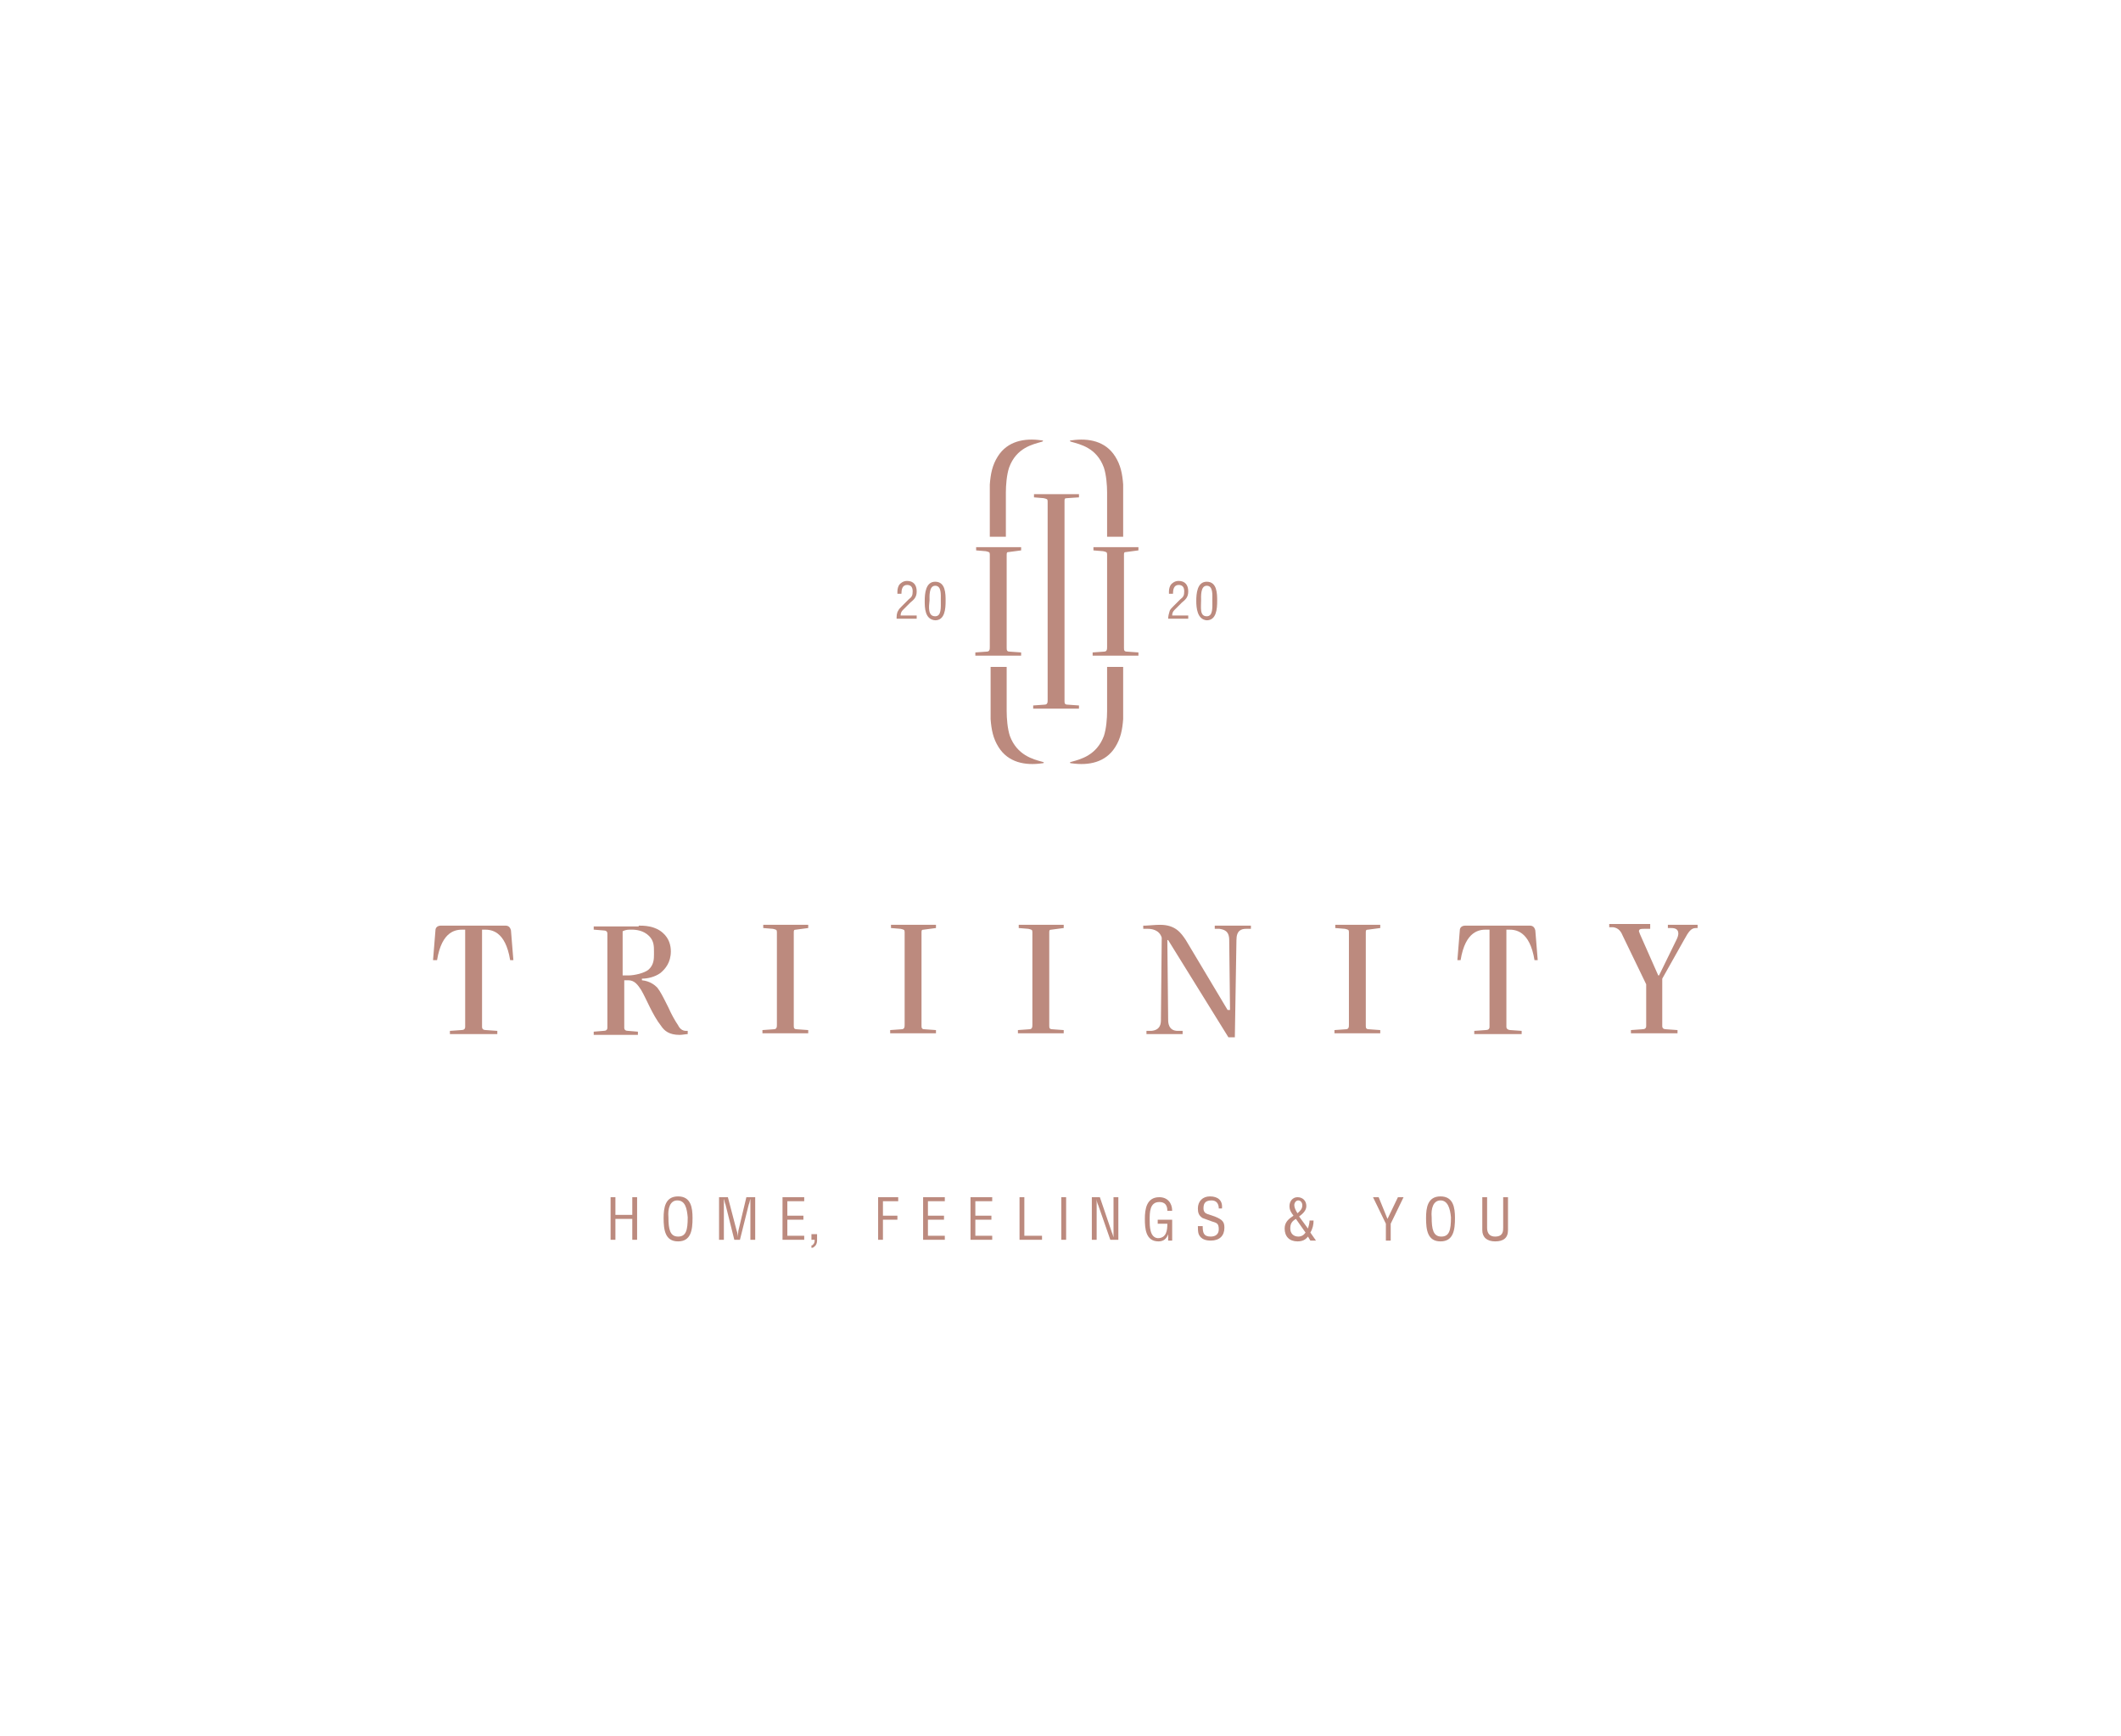
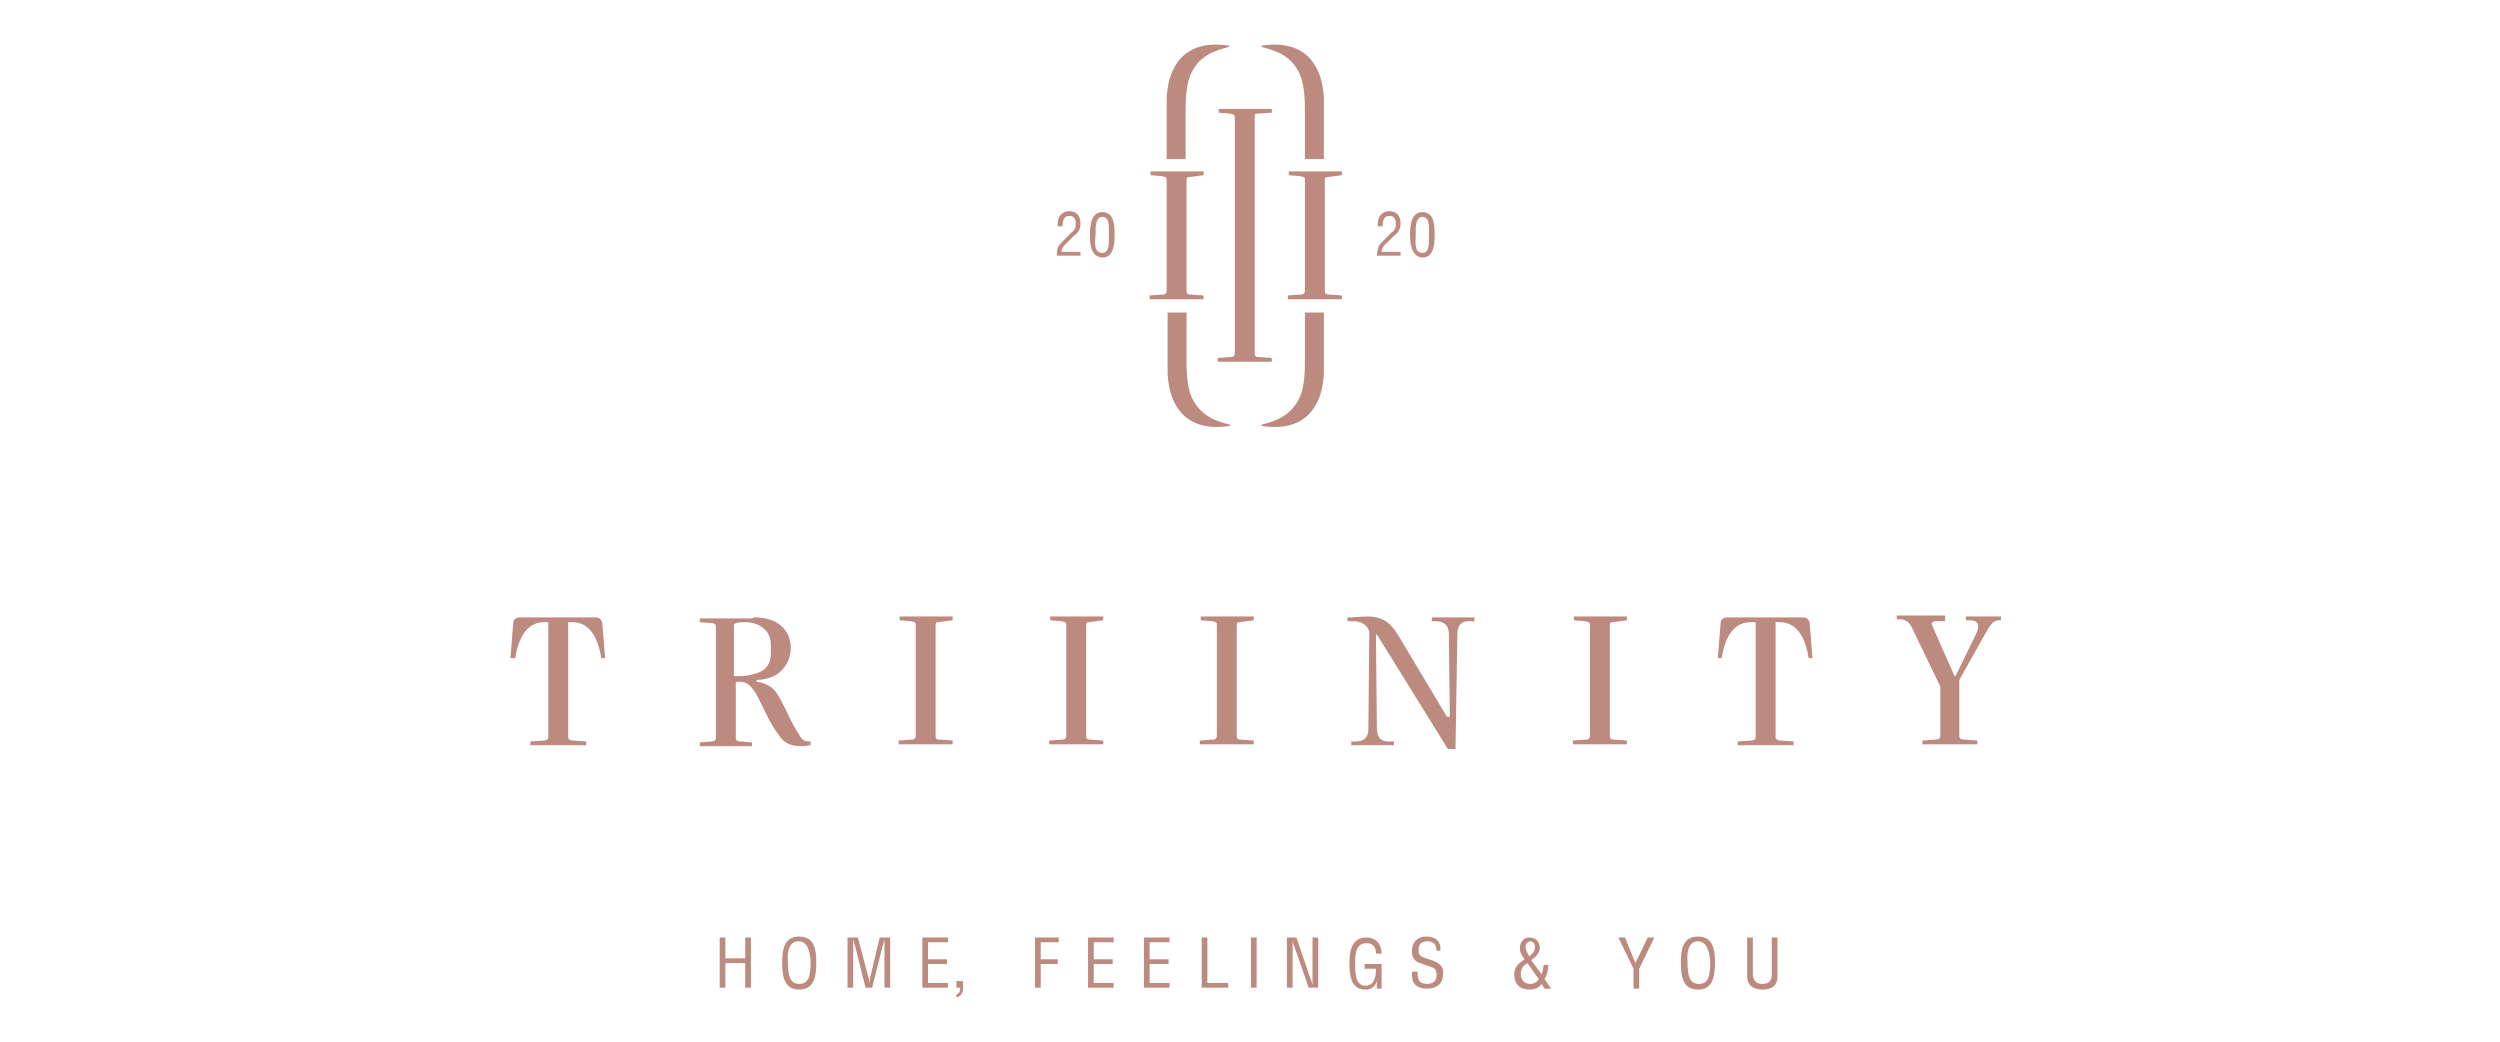
- <svg xmlns="http://www.w3.org/2000/svg" version="1.1" id="Слой_1" x="0px" y="0px" viewBox="0 0 264 216" style="enable-background:new 0 0 264 216;" xml:space="preserve">
+ <svg xmlns="http://www.w3.org/2000/svg" version="1.1" id="Слой_1" x="0px" y="0px" viewBox="0 50 264 110" xml:space="preserve">
  <style type="text/css">
	.st0{fill:none;}
	.st1{fill:#BC8A7E;}
</style>
  <rect x="0.1" class="st0" width="263.9" height="216" />
  <g>
    <g>
      <g>
        <path class="st1" d="M132.8,62c-0.3,0-0.3,0.1-0.3,0.4v24.8c0,0.3,0,0.5,0.4,0.5l1.4,0.1v0.4h-5.7v-0.4l1.4-0.1     c0.4,0,0.4-0.3,0.4-0.6V62.4c0-0.3-0.1-0.3-0.5-0.4l-1.2-0.1v-0.4h5.6v0.4L132.8,62z" />
      </g>
    </g>
    <path class="st1" d="M125.6,68.7c-0.3,0-0.3,0.1-0.3,0.4v11.5c0,0.3,0,0.5,0.4,0.5l1.4,0.1v0.4h-5.7v-0.4l1.4-0.1   c0.4,0,0.4-0.3,0.4-0.6V69c0-0.3-0.1-0.3-0.5-0.4l-1.2-0.1v-0.4h5.6v0.4L125.6,68.7z" />
    <path class="st1" d="M140.2,68.7c-0.3,0-0.3,0.1-0.3,0.4v11.5c0,0.3,0,0.5,0.4,0.5l1.4,0.1v0.4H136v-0.4l1.4-0.1   c0.4,0,0.4-0.3,0.4-0.6V69c0-0.3-0.1-0.3-0.5-0.4l-1.2-0.1v-0.4h5.6v0.4L140.2,68.7z" />
    <g>
      <g>
        <path class="st1" d="M53.9,119.5l0.3-3.7c0-0.4,0.3-0.6,0.7-0.6h8c0.4,0,0.6,0.2,0.7,0.6l0.3,3.7h-0.4c-0.6-3.7-2.4-3.8-3.2-3.8     h-0.3v12.1c0,0.3,0.2,0.4,0.5,0.4l1.4,0.1v0.4h-5.9v-0.4l1.4-0.1c0.3,0,0.5-0.1,0.5-0.4v-12.1h-0.3c-0.8,0-2.6,0.1-3.2,3.8H53.9z     " />
        <path class="st1" d="M79.5,115.2c0.6,0,2,0,3,0.9c0.8,0.7,1,1.6,1,2.3c0,1.4-0.7,2.2-1.3,2.7c-0.7,0.5-1.6,0.7-2.3,0.7v0.2     c1,0.1,1.6,0.6,1.9,0.9c0.4,0.5,0.7,1.1,1.4,2.5c0.4,0.9,0.8,1.6,1.2,2.2c0.2,0.4,0.5,0.7,1,0.7c0.1,0,0.2,0,0.2,0v0.4     c-0.2,0-0.7,0.1-1,0.1c-1.3,0-1.9-0.5-2.3-1.1c-1.1-1.4-1.8-3.3-2.5-4.5c-0.4-0.6-0.8-1.2-1.6-1.2l-0.5,0v5.9     c0,0.3,0.2,0.4,0.5,0.4l1.2,0.1v0.4h-5.5v-0.4l1.2-0.1c0.3,0,0.5-0.1,0.5-0.4v-11.7c0-0.3-0.2-0.4-0.5-0.4l-1.2-0.1v-0.4H79.5z      M77.5,121.4l0.6,0h0.1c0.8,0,2-0.3,2.5-0.7c0.7-0.6,0.7-1.4,0.7-1.9v-0.1v-0.3c0-0.6,0-1.3-0.6-1.9c-0.7-0.7-1.6-0.8-2.2-0.8     c-0.4,0-0.7,0-1.1,0.2V121.4z" />
        <path class="st1" d="M99.1,115.7c-0.3,0-0.3,0.1-0.3,0.4v11.5c0,0.3,0,0.5,0.4,0.5l1.4,0.1v0.4h-5.7v-0.4l1.4-0.1     c0.4,0,0.4-0.3,0.4-0.6v-11.5c0-0.3-0.1-0.3-0.5-0.4l-1.2-0.1v-0.4h5.6v0.4L99.1,115.7z" />
        <path class="st1" d="M115,115.7c-0.3,0-0.3,0.1-0.3,0.4v11.5c0,0.3,0,0.5,0.4,0.5l1.4,0.1v0.4h-5.7v-0.4l1.4-0.1     c0.4,0,0.4-0.3,0.4-0.6v-11.5c0-0.3-0.1-0.3-0.5-0.4l-1.2-0.1v-0.4h5.6v0.4L115,115.7z" />
        <path class="st1" d="M130.9,115.7c-0.3,0-0.3,0.1-0.3,0.4v11.5c0,0.3,0,0.5,0.4,0.5l1.4,0.1v0.4h-5.7v-0.4l1.4-0.1     c0.4,0,0.4-0.3,0.4-0.6v-11.5c0-0.3-0.1-0.3-0.5-0.4l-1.2-0.1v-0.4h5.6v0.4L130.9,115.7z" />
        <path class="st1" d="M145.3,117.1l0.1,9.8c0,0.3,0,1.4,1.2,1.4l0.6,0v0.4h-4.5v-0.4l0.6,0c1.2-0.1,1.2-1,1.2-1.4l0.1-10.2     c-0.3-1-1.3-1.1-1.7-1.1h-0.2l-0.4,0v-0.4l0.3,0c1.3-0.1,1.6-0.1,1.8-0.1c1.9,0,2.6,1,3.2,1.9l5.2,8.7h0.3l-0.1-8.7     c0-1.2-0.7-1.3-1.2-1.4l-0.6,0v-0.4h4.5v0.4l-0.6,0c-0.6,0-1.2,0.2-1.2,1.4l-0.2,12.1h-0.8l-7.5-12.1H145.3z" />
        <path class="st1" d="M170.3,115.7c-0.3,0-0.3,0.1-0.3,0.4v11.5c0,0.3,0,0.5,0.4,0.5l1.4,0.1v0.4h-5.7v-0.4l1.4-0.1     c0.4,0,0.4-0.3,0.4-0.6v-11.5c0-0.3-0.1-0.3-0.5-0.4l-1.2-0.1v-0.4h5.6v0.4L170.3,115.7z" />
        <path class="st1" d="M181.4,119.5l0.3-3.7c0-0.4,0.3-0.6,0.7-0.6h8c0.4,0,0.6,0.2,0.7,0.6l0.3,3.7h-0.4c-0.6-3.7-2.4-3.8-3.2-3.8     h-0.3v12.1c0,0.3,0.3,0.4,0.5,0.4l1.4,0.1v0.4h-5.9v-0.4l1.4-0.1c0.3,0,0.5-0.1,0.5-0.4v-12.1H185c-0.8,0-2.6,0.1-3.2,3.8H181.4z     " />
        <path class="st1" d="M205.4,115.2v0.4l-0.8,0c-0.3,0-0.6,0-0.6,0.3c0,0.1,0.1,0.2,0.1,0.3l2.3,5.2h0.1l2.2-4.5     c0.1-0.2,0.2-0.5,0.2-0.7c0-0.5-0.3-0.7-0.9-0.7l-0.4,0v-0.4h3.7v0.4l-0.2,0c-0.6,0-0.9,0.4-1.5,1.5l-2.7,4.8v5.9     c0,0.3,0.2,0.4,0.5,0.4l1.4,0.1v0.4H203v-0.4l1.4-0.1c0.3,0,0.5-0.1,0.5-0.4v-5.2l-2.9-6c-0.2-0.5-0.5-1-1.2-1.1l-0.5,0v-0.4     H205.4z" />
      </g>
    </g>
    <g>
      <path class="st1" d="M112.4,75.9c-0.2,0.2-0.3,0.4-0.3,0.7h2V77h-2.5c0-0.3,0-0.7,0.2-1c0.1-0.2,0.2-0.3,0.4-0.5l0.9-0.9    c0.4-0.3,0.5-0.5,0.5-1c0-0.5-0.2-0.8-0.7-0.8c-0.6,0-0.7,0.6-0.7,1.1h-0.5v-0.3c0-0.3,0.1-0.7,0.3-0.9c0.1-0.1,0.4-0.4,0.9-0.4    c0.8,0,1.2,0.5,1.2,1.3c0,0.7-0.3,1-0.8,1.4L112.4,75.9z" />
      <path class="st1" d="M115.1,74.8c0-0.9,0.1-2.4,1.3-2.4c1.3,0,1.3,1.5,1.3,2.4c0,1-0.1,2.4-1.3,2.4    C115.1,77.1,115.1,75.6,115.1,74.8z M116.4,76.7c0.8,0,0.7-1.1,0.7-2c0-0.7,0.1-1.8-0.7-1.8c-0.8,0-0.7,1.4-0.7,1.8    C115.6,75.6,115.5,76.7,116.4,76.7z" />
    </g>
    <g>
      <path class="st1" d="M146.2,75.9c-0.2,0.2-0.3,0.4-0.3,0.7h2V77h-2.5c0-0.3,0.1-0.7,0.2-1c0.1-0.2,0.2-0.3,0.4-0.5l0.9-0.9    c0.4-0.3,0.5-0.5,0.5-1c0-0.5-0.2-0.8-0.7-0.8c-0.6,0-0.7,0.6-0.7,1.1h-0.5v-0.3c0-0.3,0.1-0.7,0.3-0.9c0.1-0.1,0.4-0.4,0.9-0.4    c0.8,0,1.2,0.5,1.2,1.3c0,0.7-0.3,1-0.8,1.4L146.2,75.9z" />
      <path class="st1" d="M148.9,74.8c0-0.9,0.1-2.4,1.3-2.4c1.3,0,1.3,1.5,1.3,2.4c0,1-0.1,2.4-1.3,2.4    C149,77.1,148.9,75.6,148.9,74.8z M150.2,76.7c0.8,0,0.7-1.1,0.7-2c0-0.7,0.1-1.8-0.7-1.8c-0.8,0-0.7,1.4-0.7,1.8    C149.5,75.6,149.3,76.7,150.2,76.7z" />
    </g>
    <path class="st1" d="M137.4,58.2c0.3,0.9,0.4,2.2,0.4,3.1c0,0.4,0,5.5,0,5.5h2c0,0,0-6,0-6.5c-0.1-1.3-0.3-2.4-1-3.5   c-1.2-1.9-3.3-2.3-5.4-2c-0.2,0-0.4,0.1,0,0.2C134.4,55.3,136.5,55.7,137.4,58.2z" />
    <path class="st1" d="M125.6,58.2c-0.3,0.9-0.4,2.2-0.4,3.1c0,0.4,0,5.5,0,5.5h-2c0,0,0-6,0-6.5c0.1-1.3,0.3-2.4,1-3.5   c1.2-1.9,3.3-2.3,5.4-2c0.2,0,0.4,0.1,0,0.2C128.6,55.3,126.5,55.7,125.6,58.2z" />
    <path class="st1" d="M137.4,91.6c0.3-0.9,0.4-2.2,0.4-3.1c0-0.4,0-5.5,0-5.5h2c0,0,0,6,0,6.5c-0.1,1.3-0.3,2.4-1,3.5   c-1.2,1.9-3.3,2.3-5.4,2c-0.2,0-0.4-0.1,0-0.2C134.5,94.5,136.5,94,137.4,91.6z" />
    <path class="st1" d="M125.7,91.6c-0.3-0.9-0.4-2.2-0.4-3.1c0-0.4,0-5.5,0-5.5h-2c0,0,0,6,0,6.5c0.1,1.3,0.3,2.4,1,3.5   c1.2,1.9,3.3,2.3,5.4,2c0.2,0,0.4-0.1,0-0.2C128.6,94.5,126.6,94,125.7,91.6z" />
    <g>
      <g>
        <path class="st1" d="M76,154.3V149h0.6v2.2h2.1V149h0.6v5.3h-0.6v-2.6h-2.1v2.6H76z" />
        <path class="st1" d="M84.4,148.9c1.6,0,1.8,1.4,1.8,2.7c0,1.5-0.2,2.9-1.8,2.9s-1.8-1.4-1.8-2.9     C82.6,150.3,82.8,148.9,84.4,148.9z M84.3,149.4c-0.9,0-1.2,1-1.1,2.1c0,1.5,0.2,2.4,1.2,2.4c1,0,1.2-0.8,1.2-2.4     C85.5,150.4,85.3,149.4,84.3,149.4z" />
        <path class="st1" d="M92.9,149H94v5.3h-0.6v-4.4c0-0.2,0-0.4,0-0.7h0c-0.1,0.3-0.1,0.5-0.2,0.7l-1.1,4.4h-0.7l-1.1-4.4     c-0.1-0.2-0.1-0.4-0.2-0.7h0c0,0.2,0,0.5,0,0.7v4.4h-0.6V149h1.1l1.1,4.2c0.1,0.2,0.1,0.4,0.1,0.8h0c0-0.3,0.1-0.5,0.1-0.8     L92.9,149z" />
        <path class="st1" d="M97.4,154.3V149h2.7v0.5H98v1.8h2v0.5h-2v2h2.1v0.5H97.4z" />
        <path class="st1" d="M101,154.3v-0.7h0.7c0,0.1,0,0.6,0,0.8c0,0.3-0.1,0.6-0.4,0.8c-0.1,0.1-0.2,0.1-0.3,0.1V155     c0.1,0,0.1,0,0.2-0.1c0.2-0.2,0.2-0.4,0.2-0.6H101z" />
        <path class="st1" d="M109.3,154.3V149h2.5v0.5h-1.9v1.8h1.8v0.5h-1.8v2.5H109.3z" />
        <path class="st1" d="M114.9,154.3V149h2.7v0.5h-2.1v1.8h2v0.5h-2v2h2.1v0.5H114.9z" />
        <path class="st1" d="M120.8,154.3V149h2.7v0.5h-2.1v1.8h2v0.5h-2v2h2.1v0.5H120.8z" />
        <path class="st1" d="M126.9,154.3V149h0.6v4.8h2.2v0.5H126.9z" />
        <path class="st1" d="M132.1,154.3V149h0.6v5.3H132.1z" />
        <path class="st1" d="M138.6,149h0.6v5.3h-1l-1.5-4.3c-0.1-0.2-0.2-0.5-0.2-0.8h0c0,0.3,0,0.5,0,0.8v4.3h-0.6V149h1l1.5,4.4     c0.1,0.2,0.1,0.3,0.2,0.6h0c0-0.2,0-0.4,0-0.6V149z" />
        <path class="st1" d="M145.9,154.4h-0.5v-0.8h0c-0.2,0.6-0.6,0.9-1.2,0.9c-1.6,0-1.7-1.6-1.7-2.8c0-1.2,0.2-2.7,1.8-2.7     c1,0,1.6,0.7,1.6,1.7h-0.6c0-0.7-0.3-1.1-1-1.1c-1.2,0-1.2,1.3-1.2,2.2c0,0.8,0,2.2,1,2.3c1.1,0,1.2-1,1.2-1.8h-1.2v-0.5h1.8     V154.4z" />
        <path class="st1" d="M151.7,150.4c0-0.6-0.3-1-0.9-1c-0.9,0-1,0.5-1,1c0,0.4,0.2,0.6,0.5,0.7c0.3,0.1,0.6,0.2,0.9,0.3     c1,0.4,1.2,0.7,1.2,1.4c0,1-0.6,1.6-1.7,1.6c-0.5,0-1.2-0.1-1.5-0.8c-0.1-0.3-0.1-0.7-0.1-1h0.6c0,0.8,0.1,1.3,1,1.3     c0.6,0,1-0.3,1-0.9c0-0.8-0.3-0.8-0.9-1c-0.3-0.1-0.8-0.3-1.1-0.4c-0.5-0.3-0.6-0.7-0.6-1.2c0-0.9,0.6-1.5,1.5-1.5     c1,0,1.6,0.5,1.5,1.5H151.7z" />
        <path class="st1" d="M162.8,152.9c0.1-0.3,0.2-0.7,0.2-1h0.5c0,0.5-0.1,1-0.4,1.5l0.7,1h-0.7l-0.3-0.5c-0.3,0.4-0.7,0.6-1.3,0.6     c-1,0-1.6-0.6-1.6-1.6c0-0.8,0.5-1.2,1.1-1.6c-0.3-0.4-0.5-0.7-0.5-1.2c0-0.6,0.4-1.1,1-1.1c0.6,0,1.1,0.4,1.1,1.1     c0,0.6-0.5,1-0.9,1.3L162.8,152.9z M161.3,151.7c-0.5,0.3-0.7,0.6-0.7,1.2c0,0.6,0.4,1,1,1c0.4,0,0.7-0.2,0.9-0.5L161.3,151.7z      M162.1,150c0-0.3-0.2-0.6-0.5-0.6c-0.3,0-0.5,0.3-0.5,0.6c0,0.3,0.2,0.7,0.4,1C161.8,150.7,162.1,150.5,162.1,150z" />
        <path class="st1" d="M172.7,151.7l1.3-2.7h0.7l-1.6,3.3v2.1h-0.6v-2.1l-1.6-3.3h0.7L172.7,151.7z" />
        <path class="st1" d="M179.3,148.9c1.6,0,1.8,1.4,1.8,2.7c0,1.5-0.2,2.9-1.8,2.9c-1.6,0-1.8-1.4-1.8-2.9     C177.5,150.3,177.7,148.9,179.3,148.9z M179.3,149.4c-0.9,0-1.2,1-1.1,2.1c0,1.5,0.2,2.4,1.2,2.4c1,0,1.2-0.8,1.2-2.4     C180.5,150.4,180.2,149.4,179.3,149.4z" />
        <path class="st1" d="M184.5,149h0.6v3.8c0,0.4,0.1,1.1,1,1.1c1,0,1-0.7,1-1.1V149h0.6v4.1c0,1-0.6,1.4-1.6,1.4     c-1,0-1.6-0.5-1.6-1.4V149z" />
      </g>
    </g>
  </g>
</svg>
